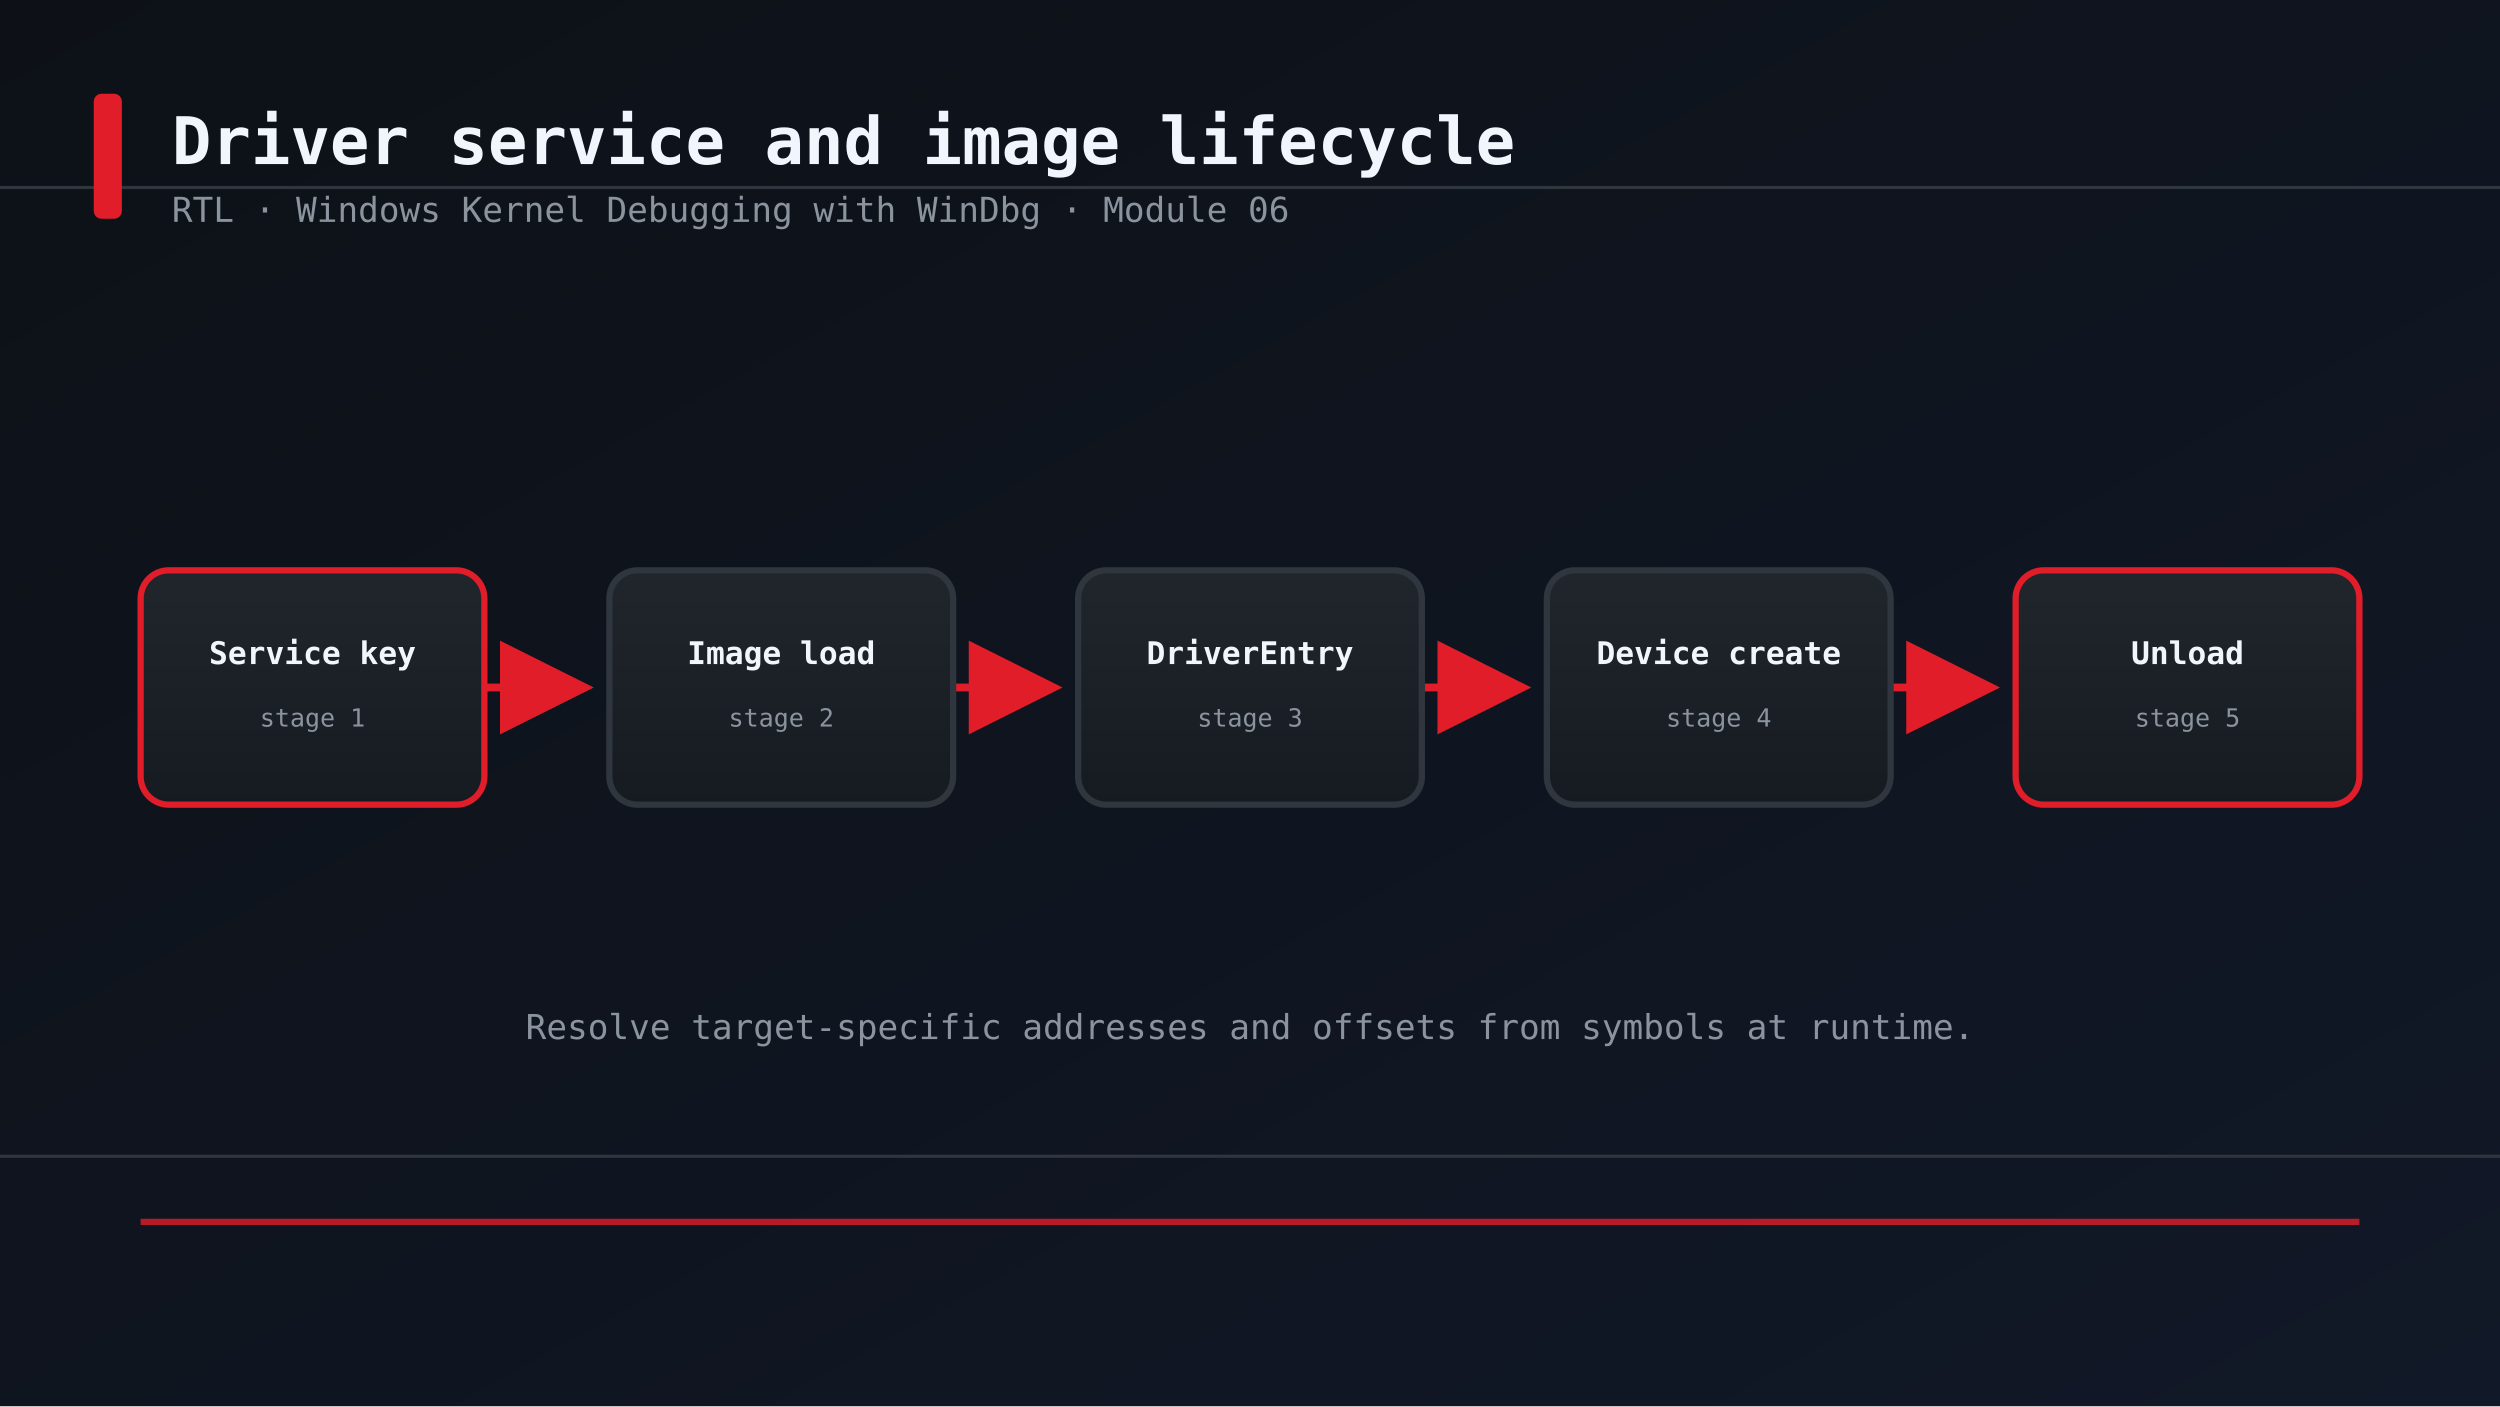
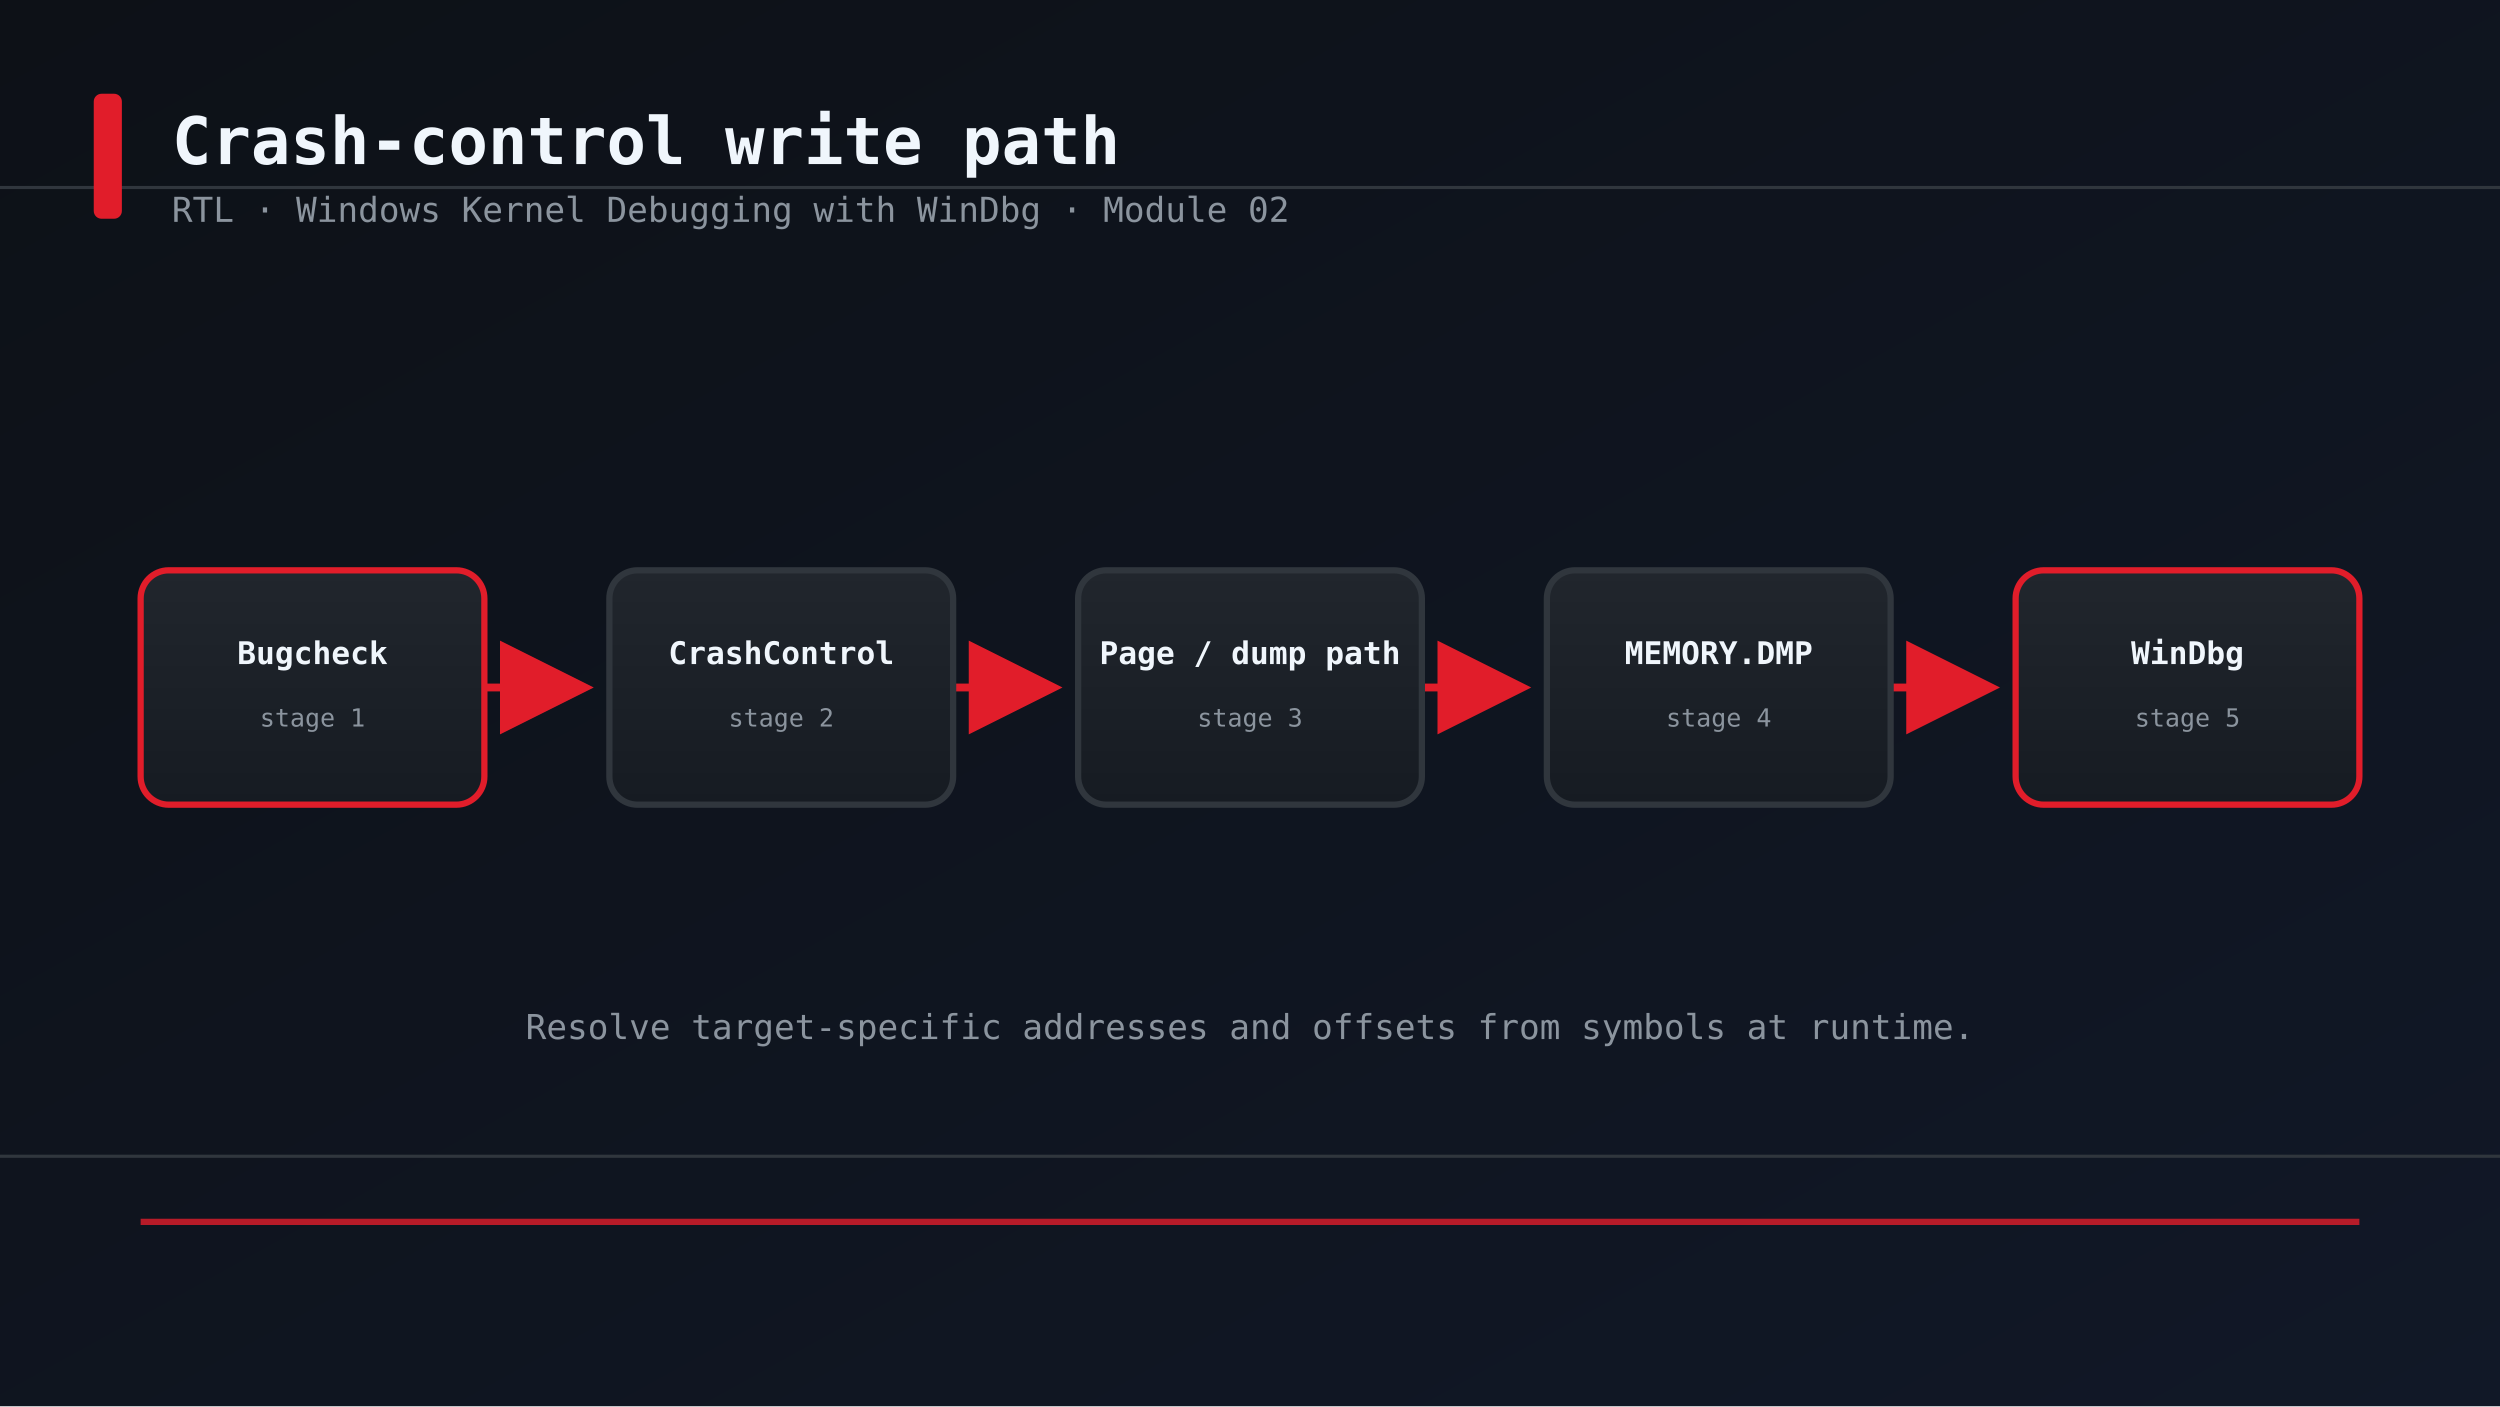
<svg xmlns="http://www.w3.org/2000/svg" viewBox="0 0 1600 900" width="100%" role="img" aria-labelledby="title desc">
  <defs>
    <linearGradient id="bg" x1="0" y1="0" x2="1" y2="1">
      <stop offset="0" stop-color="#0d1117" />
      <stop offset="1" stop-color="#111827" />
    </linearGradient>
    <linearGradient id="panel" x1="0" y1="0" x2="0" y2="1">
      <stop offset="0" stop-color="#21262d" />
      <stop offset="1" stop-color="#161b22" />
    </linearGradient>
    <marker id="arrow" markerWidth="12" markerHeight="12" refX="10" refY="6" orient="auto">
      <path d="M0,0 L12,6 L0,12 z" fill="#e11d2a" />
    </marker>
    <style>
      .title { fill:#f0f6fc; font:700 42px ui-monospace,SFMono-Regular,Consolas,monospace; }
      .subtitle { fill:#8b949e; font:22px ui-monospace,SFMono-Regular,Consolas,monospace; }
      .label { fill:#f0f6fc; font:700 20px ui-monospace,SFMono-Regular,Consolas,monospace; }
      .small { fill:#8b949e; font:16px ui-monospace,SFMono-Regular,Consolas,monospace; }
      .arrow { stroke:#e11d2a; stroke-width:5; marker-end:url(#arrow); }
    </style>
  </defs>
  <rect width="1600" height="900" fill="url(#bg)" />
  <path d="M0 120 H1600 M0 740 H1600" stroke="#30363d" stroke-width="2" />
  <rect x="60" y="60" width="18" height="80" rx="5" fill="#e11d2a" />
-   <text x="110" y="105" class="title">Driver service and image lifecycle</text>
-   <text x="110" y="142" class="subtitle">RTL · Windows Kernel Debugging with WinDbg · Module 06</text>
+   <text x="110" y="105" class="title">Crash-control write path</text>
+   <text x="110" y="142" class="subtitle">RTL · Windows Kernel Debugging with WinDbg · Module 02</text>
  <line x1="310" y1="440" x2="370" y2="440" class="arrow" />
  <line x1="610" y1="440" x2="670" y2="440" class="arrow" />
  <line x1="910" y1="440" x2="970" y2="440" class="arrow" />
  <line x1="1210" y1="440" x2="1270" y2="440" class="arrow" />
  <g>
    <rect x="90" y="365" width="220" height="150" rx="18" fill="url(#panel)" stroke="#e11d2a" stroke-width="4" />
-     <text x="200" y="425" text-anchor="middle" class="label">Service key</text>
+     <text x="200" y="425" text-anchor="middle" class="label">Bugcheck</text>
    <text x="200" y="465" text-anchor="middle" class="small">stage 1</text>
  </g>
  <g>
    <rect x="390" y="365" width="220" height="150" rx="18" fill="url(#panel)" stroke="#30363d" stroke-width="4" />
-     <text x="500" y="425" text-anchor="middle" class="label">Image load</text>
+     <text x="500" y="425" text-anchor="middle" class="label">CrashControl</text>
    <text x="500" y="465" text-anchor="middle" class="small">stage 2</text>
  </g>
  <g>
    <rect x="690" y="365" width="220" height="150" rx="18" fill="url(#panel)" stroke="#30363d" stroke-width="4" />
-     <text x="800" y="425" text-anchor="middle" class="label">DriverEntry</text>
+     <text x="800" y="425" text-anchor="middle" class="label">Page / dump path</text>
    <text x="800" y="465" text-anchor="middle" class="small">stage 3</text>
  </g>
  <g>
    <rect x="990" y="365" width="220" height="150" rx="18" fill="url(#panel)" stroke="#30363d" stroke-width="4" />
-     <text x="1100" y="425" text-anchor="middle" class="label">Device create</text>
+     <text x="1100" y="425" text-anchor="middle" class="label">MEMORY.DMP</text>
    <text x="1100" y="465" text-anchor="middle" class="small">stage 4</text>
  </g>
  <g>
    <rect x="1290" y="365" width="220" height="150" rx="18" fill="url(#panel)" stroke="#e11d2a" stroke-width="4" />
-     <text x="1400" y="425" text-anchor="middle" class="label">Unload</text>
+     <text x="1400" y="425" text-anchor="middle" class="label">WinDbg</text>
    <text x="1400" y="465" text-anchor="middle" class="small">stage 5</text>
  </g>
  <text x="800" y="665" text-anchor="middle" class="subtitle">Resolve target-specific addresses and offsets from symbols at runtime.</text>
  <rect x="90" y="780" width="1420" height="4" fill="#e11d2a" opacity=".8" />
</svg>
